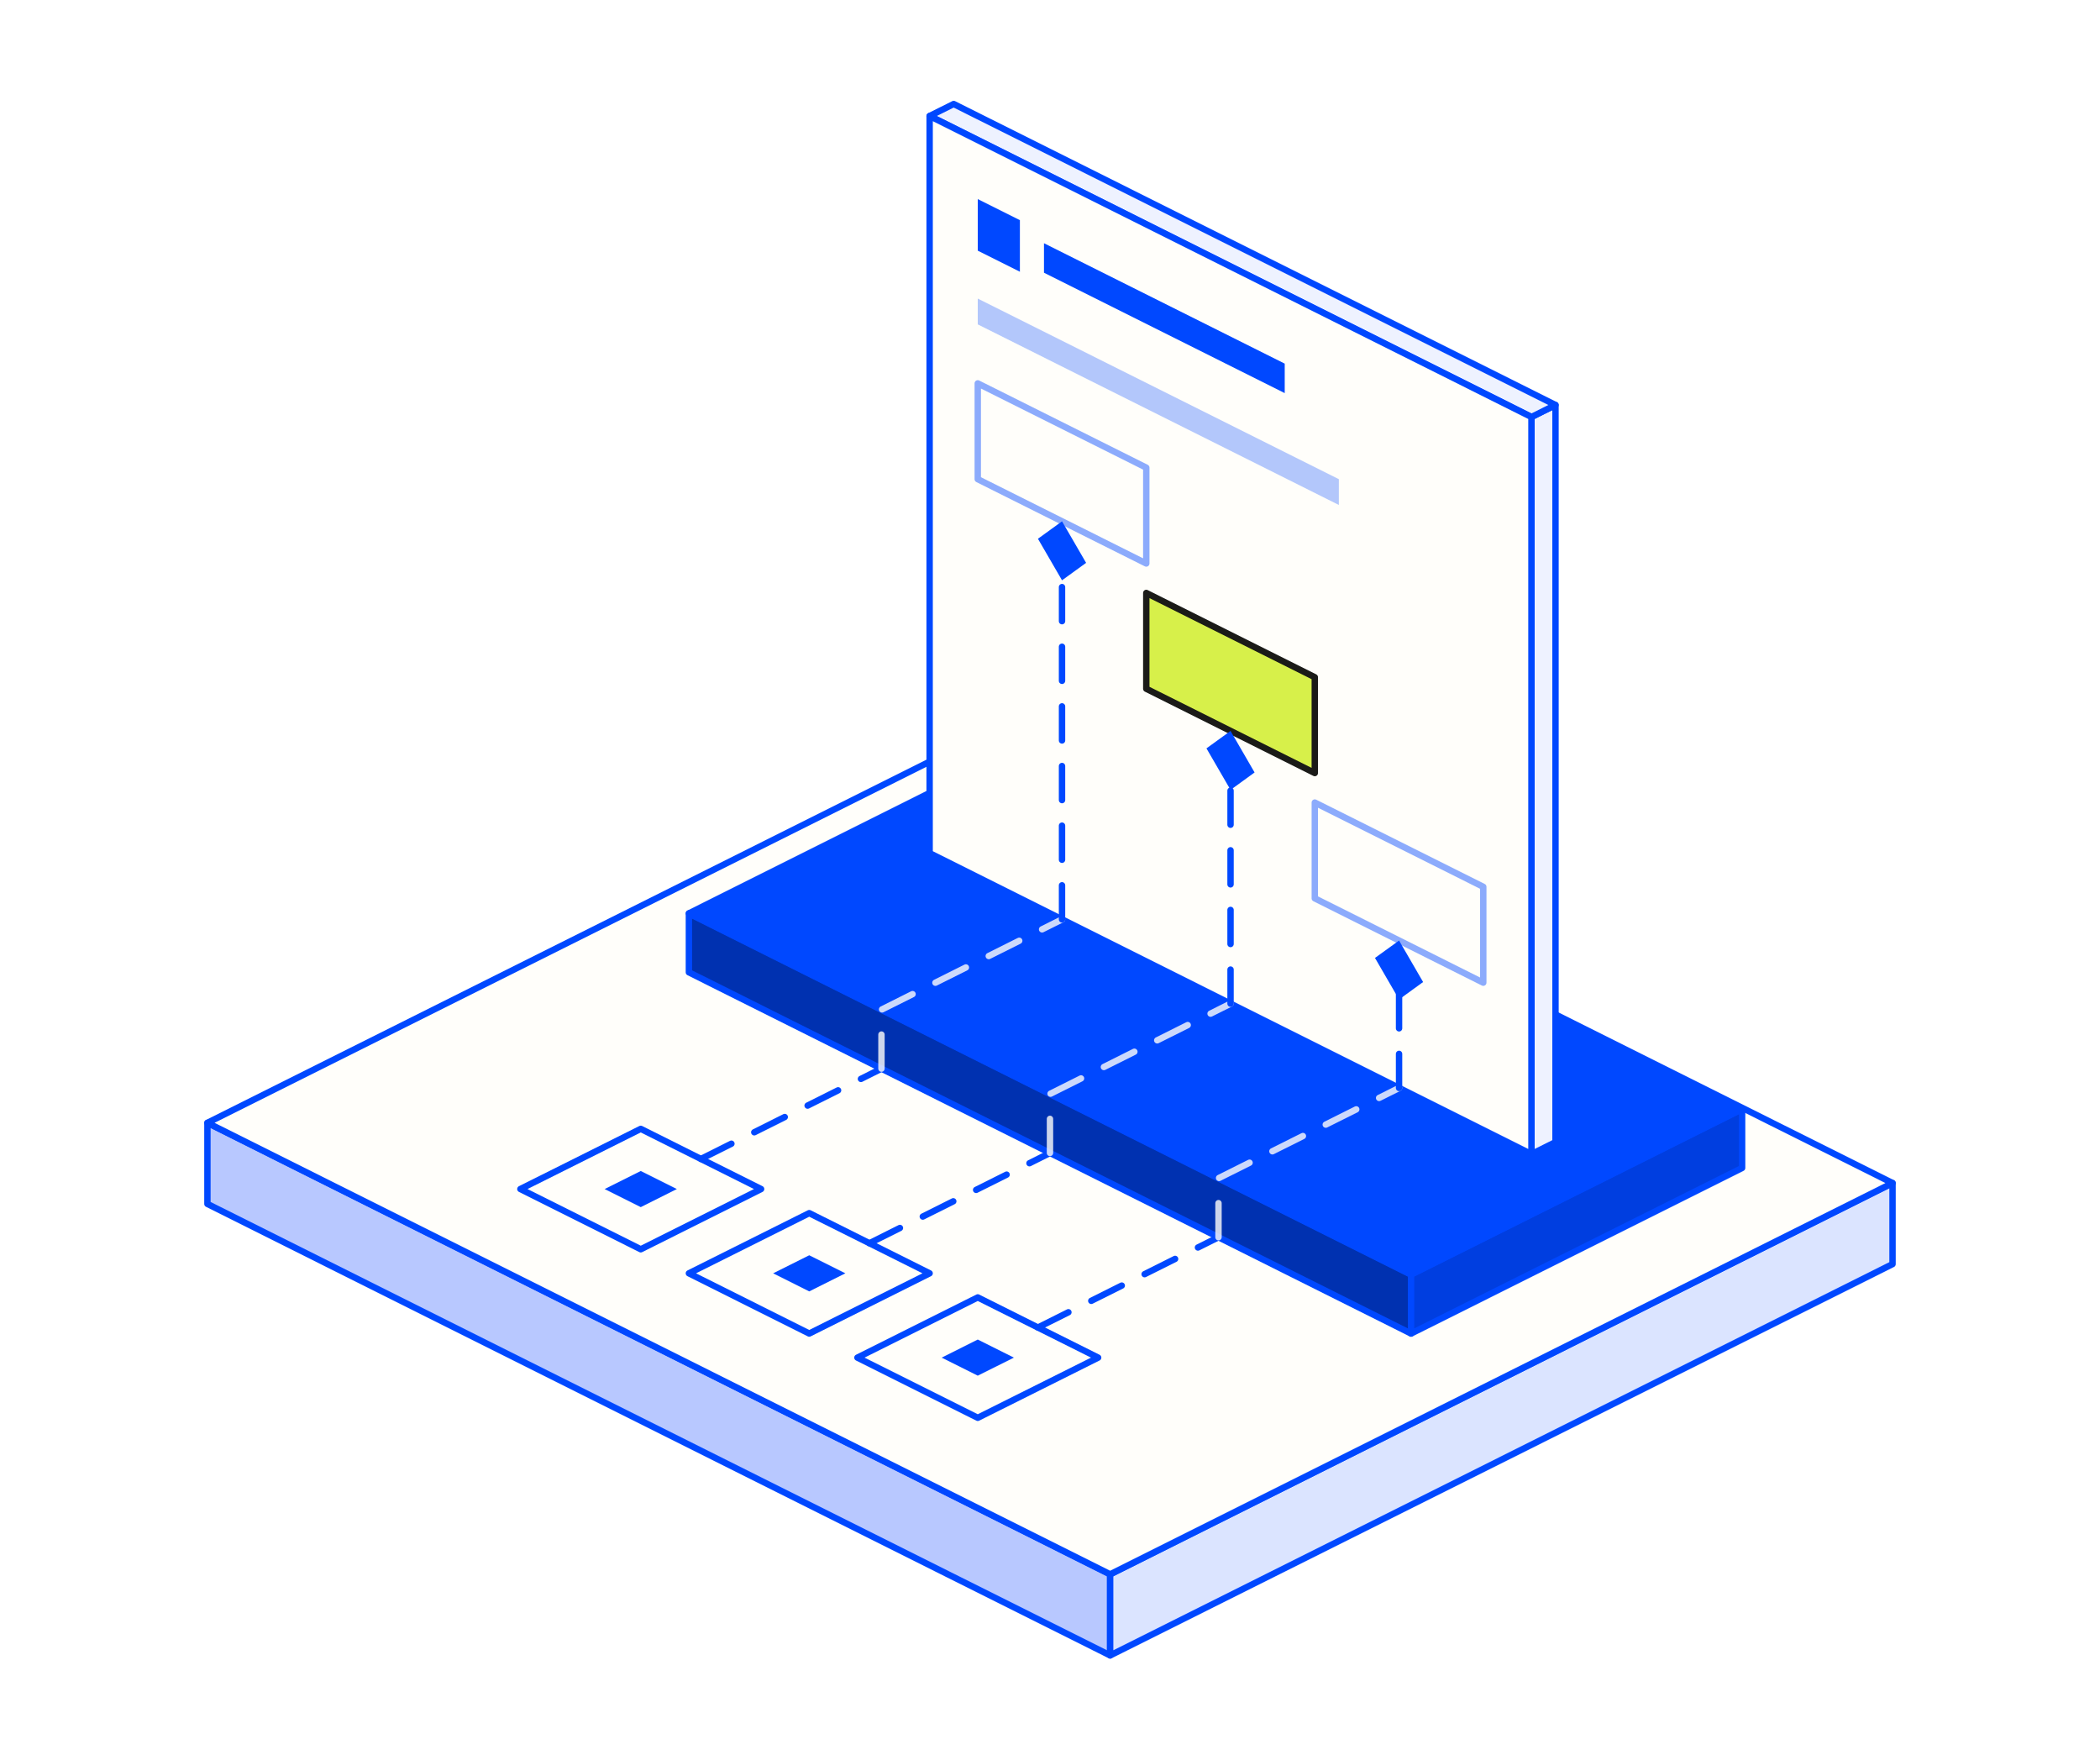
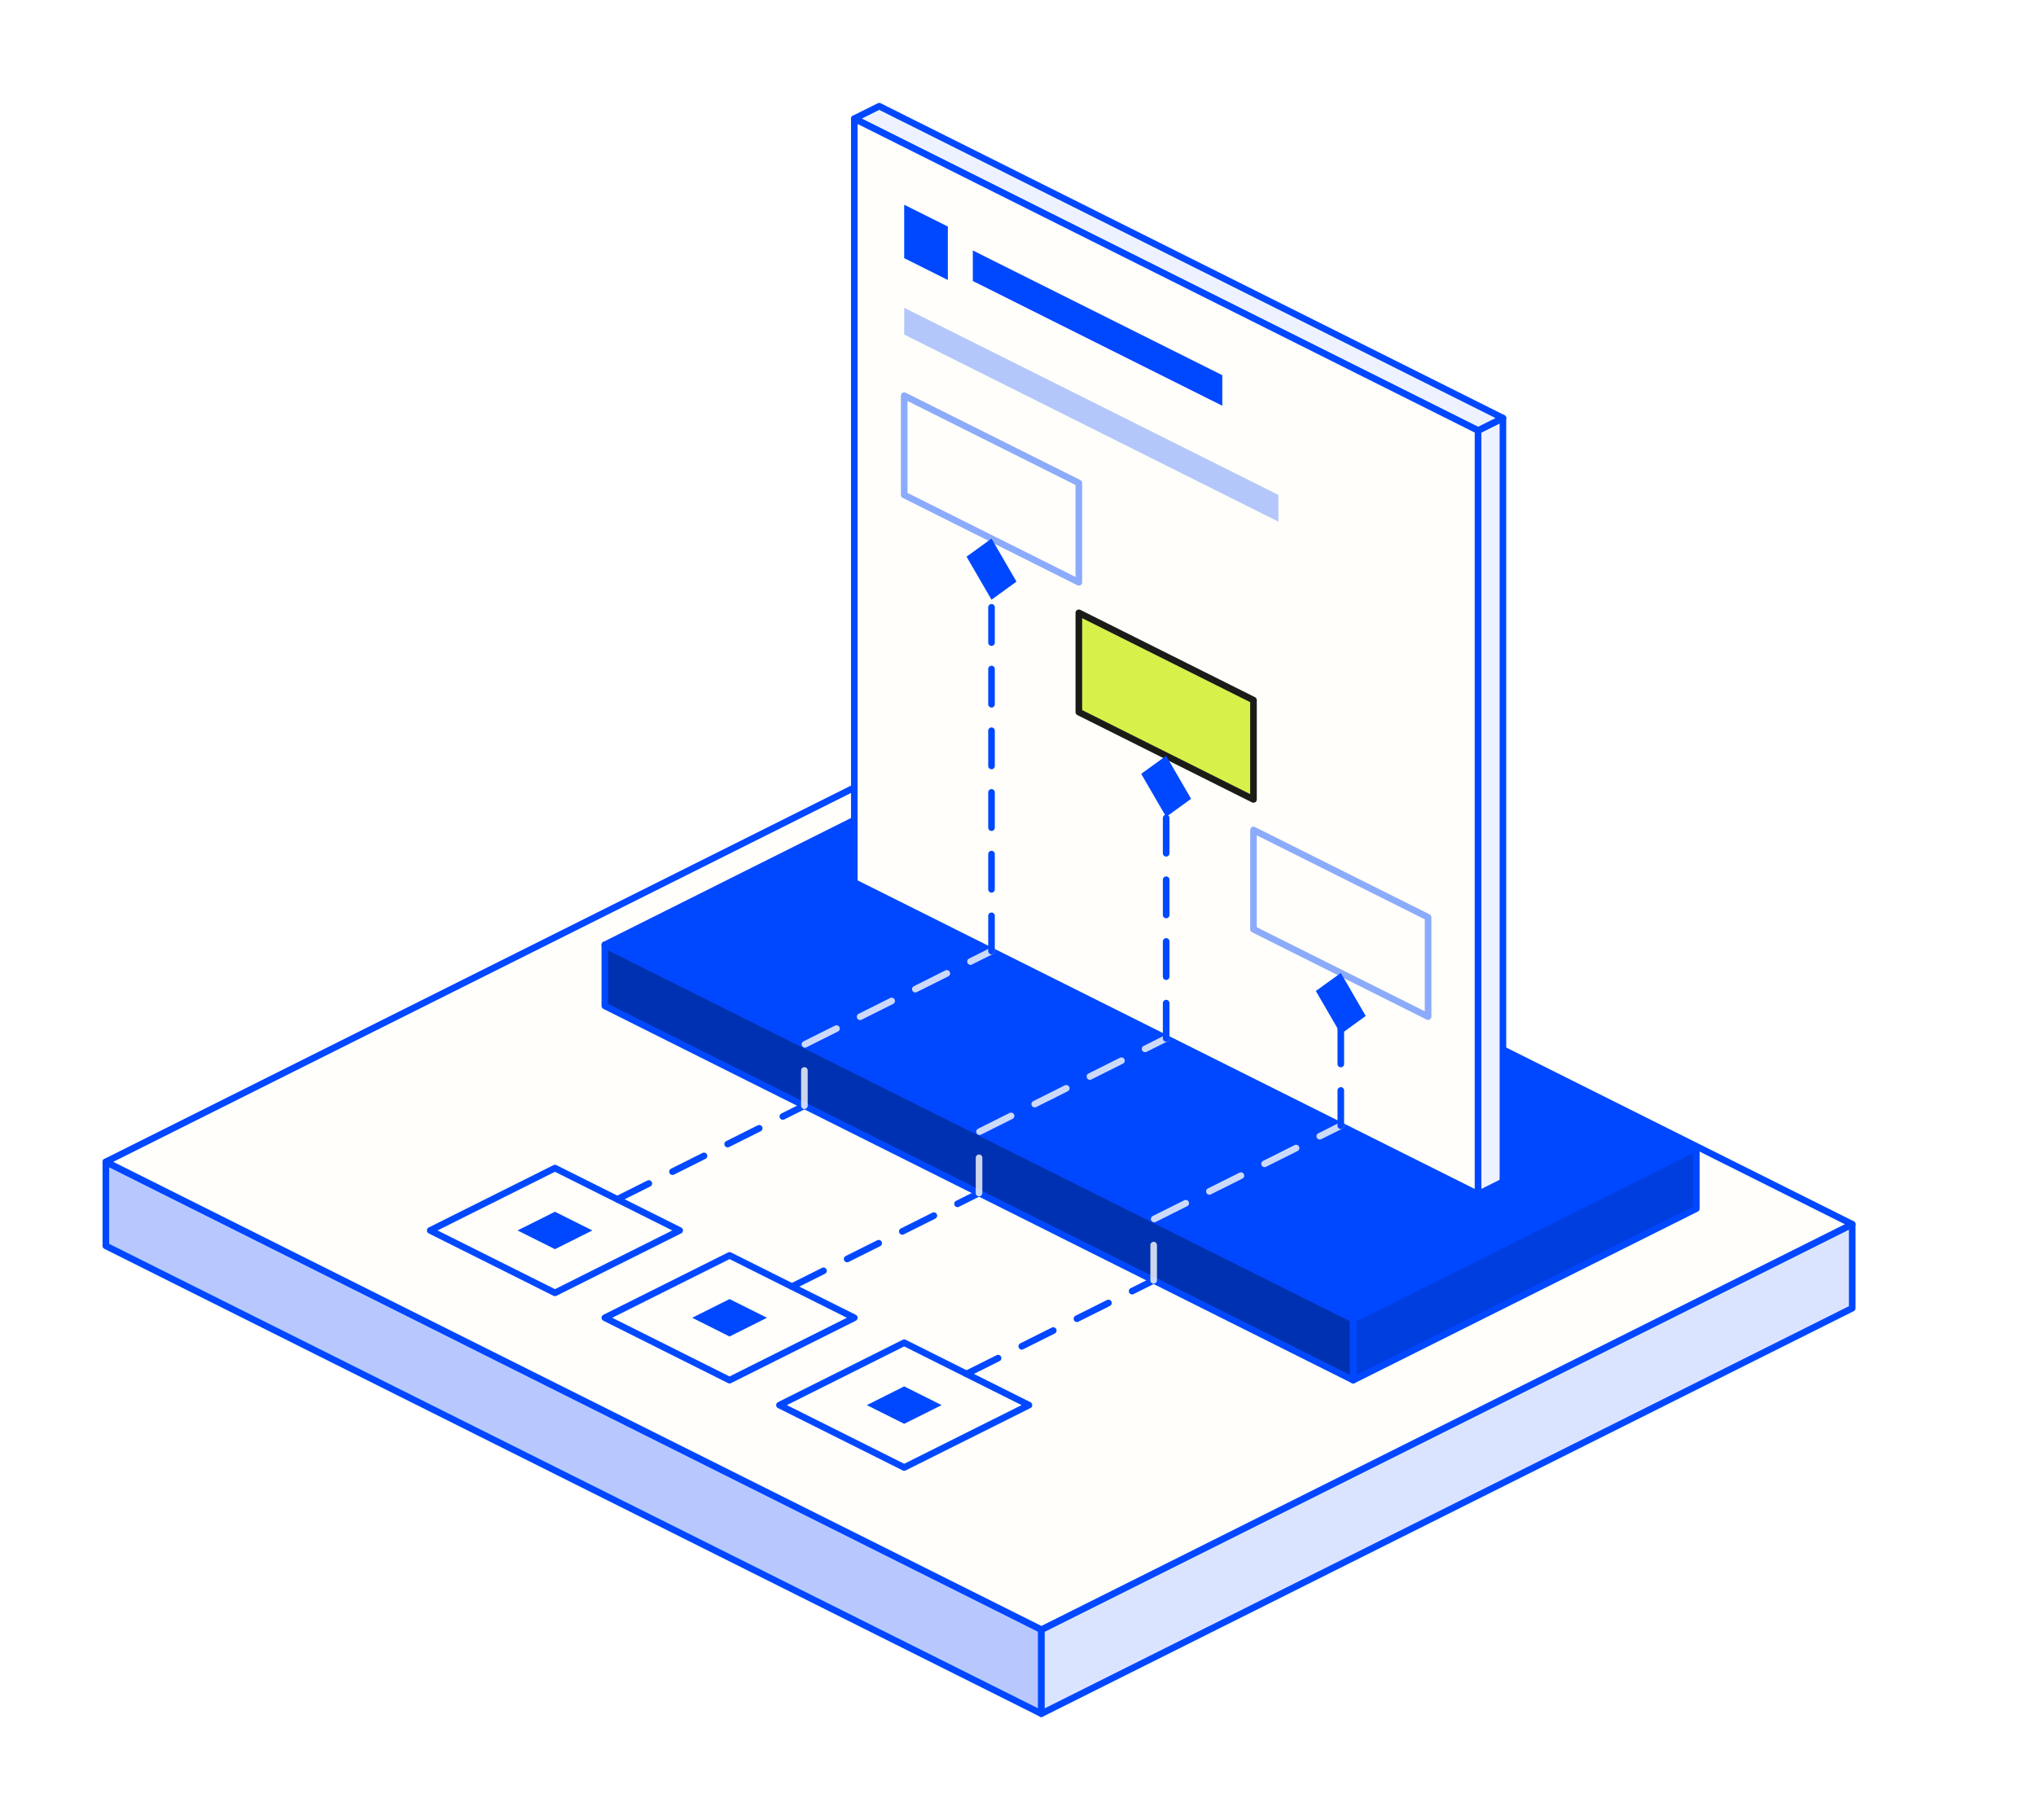
- <svg xmlns="http://www.w3.org/2000/svg" viewBox="555.28 203.42 493.47 412.52" width="493" height="413" aria-hidden="true">
+ <svg xmlns="http://www.w3.org/2000/svg" viewBox="580.02 203.42 461.65 412.52" width="462" height="413" aria-hidden="true">
  <polygon points="816.15,591.94 604.02,485.86 604.02,466.8 816.15,572.88" fill="#B8C8FF" stroke="#0048FF" stroke-width="1.5" stroke-linejoin="round" stroke-linecap="round" vector-effect="non-scaling-stroke" />
  <polygon points="1000,500 816.15,591.94 816.15,572.88 1000,480.95" fill="#DBE4FF" stroke="#0048FF" stroke-width="1.5" stroke-linejoin="round" stroke-linecap="round" vector-effect="non-scaling-stroke" />
  <polygon points="1000,480.95 787.87,374.87 604.02,466.8 816.15,572.88" fill="#FFFEFA" stroke="#0048FF" stroke-width="1.5" stroke-linejoin="round" stroke-linecap="round" vector-effect="non-scaling-stroke" />
  <polygon points="886.86,516.31 717.16,431.44 717.16,417.59 886.86,502.45" fill="#0031B0" stroke="#0048FF" stroke-width="1.5" stroke-linejoin="round" stroke-linecap="round" vector-effect="non-scaling-stroke" />
  <polygon points="964.65,477.41 886.86,516.31 886.86,502.45 964.65,463.56" fill="#003EE0" stroke="#0048FF" stroke-width="1.5" stroke-linejoin="round" stroke-linecap="round" vector-effect="non-scaling-stroke" />
  <polygon points="964.65,463.56 794.94,378.69 717.16,417.59 886.86,502.45" fill="#0048FF" stroke="#0048FF" stroke-width="1.5" stroke-linejoin="round" stroke-linecap="round" vector-effect="non-scaling-stroke" />
  <polygon points="920.8,471.34 915.15,474.16 915.15,300.96 920.8,298.14" fill="#EEF2FF" stroke="#0048FF" stroke-width="1.5" stroke-linejoin="round" stroke-linecap="round" vector-effect="non-scaling-stroke" />
  <polygon points="920.8,298.14 779.38,227.42 773.73,230.24 915.15,300.96" fill="#EEF2FF" stroke="#0048FF" stroke-width="1.5" stroke-linejoin="round" stroke-linecap="round" vector-effect="non-scaling-stroke" />
  <polygon points="915.15,474.16 773.73,403.44 773.73,230.24 915.15,300.96" fill="#FFFEFA" stroke="#0048FF" stroke-width="1.5" stroke-linejoin="round" stroke-linecap="round" vector-effect="non-scaling-stroke" />
  <polygon points="785.04,261.88 794.94,266.83 794.94,254.71 785.04,249.76" fill="#0048FF" />
  <polygon points="800.6,267.06 857.17,295.35 857.17,288.42 800.6,260.13" fill="#0048FF" />
  <polygon points="785.04,279.2 869.89,321.63 869.89,315.57 785.04,273.14" fill="rgba(0,72,255,0.3)" />
  <polygon points="785.04,315.57 824.64,335.38 824.64,312.86 785.04,293.06" fill="#FFFEFA" stroke="rgba(0,72,255,0.45)" stroke-width="1.5" stroke-linejoin="round" stroke-linecap="round" vector-effect="non-scaling-stroke" />
  <polygon points="824.64,364.82 864.24,384.62 864.24,362.1 824.64,342.3" fill="#D7F04A" stroke="#1B1B18" stroke-width="1.5" stroke-linejoin="round" stroke-linecap="round" vector-effect="non-scaling-stroke" />
  <polygon points="864.24,414.06 903.83,433.87 903.83,411.35 864.24,391.55" fill="#FFFEFA" stroke="rgba(0,72,255,0.45)" stroke-width="1.5" stroke-linejoin="round" stroke-linecap="round" vector-effect="non-scaling-stroke" />
  <polygon points="734.13,482.36 705.85,468.22 677.56,482.36 705.85,496.51" fill="#FFFEFA" stroke="#0048FF" stroke-width="1.5" stroke-linejoin="round" stroke-linecap="round" vector-effect="non-scaling-stroke" />
  <polygon points="714.33,482.36 705.85,478.12 697.36,482.36 705.85,486.61" fill="#0048FF" />
  <polygon points="773.73,502.16 745.44,488.02 717.16,502.16 745.44,516.31" fill="#FFFEFA" stroke="#0048FF" stroke-width="1.5" stroke-linejoin="round" stroke-linecap="round" vector-effect="non-scaling-stroke" />
  <polygon points="753.93,502.16 745.44,497.92 736.96,502.16 745.44,506.41" fill="#0048FF" />
  <polygon points="813.33,521.97 785.04,507.82 756.76,521.97 785.04,536.11" fill="#FFFEFA" stroke="#0048FF" stroke-width="1.5" stroke-linejoin="round" stroke-linecap="round" vector-effect="non-scaling-stroke" />
  <polygon points="793.53,521.97 785.04,517.72 776.56,521.97 785.04,526.21" fill="#0048FF" />
  <polyline points="719.99,475.29 762.41,454.07" fill="none" stroke="#0048FF" stroke-width="1.5" stroke-linejoin="round" stroke-linecap="round" vector-effect="non-scaling-stroke" stroke-dasharray="8 6" />
  <polyline points="762.41,454.07 762.41,440.22 804.84,419" fill="none" stroke="rgba(255,254,250,0.8)" stroke-width="1.5" stroke-linejoin="round" stroke-linecap="round" vector-effect="non-scaling-stroke" stroke-dasharray="8 6" />
  <polyline points="804.84,419 804.84,332.4" fill="none" stroke="#0048FF" stroke-width="1.5" stroke-linejoin="round" stroke-linecap="round" vector-effect="non-scaling-stroke" stroke-dasharray="8 6" />
  <polygon points="799.18,329.57 804.84,339.33 810.5,335.23 804.84,325.47" fill="#0048FF" />
  <polyline points="759.59,495.09 802.01,473.88" fill="none" stroke="#0048FF" stroke-width="1.5" stroke-linejoin="round" stroke-linecap="round" vector-effect="non-scaling-stroke" stroke-dasharray="8 6" />
  <polyline points="802.01,473.88 802.01,460.02 844.44,438.8" fill="none" stroke="rgba(255,254,250,0.8)" stroke-width="1.5" stroke-linejoin="round" stroke-linecap="round" vector-effect="non-scaling-stroke" stroke-dasharray="8 6" />
  <polyline points="844.44,438.8 844.44,381.65" fill="none" stroke="#0048FF" stroke-width="1.5" stroke-linejoin="round" stroke-linecap="round" vector-effect="non-scaling-stroke" stroke-dasharray="8 6" />
  <polygon points="838.78,378.82 844.44,388.58 850.09,384.48 844.44,374.72" fill="#0048FF" />
  <polyline points="799.18,514.89 841.61,493.68" fill="none" stroke="#0048FF" stroke-width="1.5" stroke-linejoin="round" stroke-linecap="round" vector-effect="non-scaling-stroke" stroke-dasharray="8 6" />
  <polyline points="841.61,493.68 841.61,479.82 884.04,458.61" fill="none" stroke="rgba(255,254,250,0.8)" stroke-width="1.5" stroke-linejoin="round" stroke-linecap="round" vector-effect="non-scaling-stroke" stroke-dasharray="8 6" />
  <polyline points="884.04,458.61 884.04,430.89" fill="none" stroke="#0048FF" stroke-width="1.5" stroke-linejoin="round" stroke-linecap="round" vector-effect="non-scaling-stroke" stroke-dasharray="8 6" />
  <polygon points="878.38,428.06 884.04,437.82 889.69,433.72 884.04,423.97" fill="#0048FF" />
</svg>
